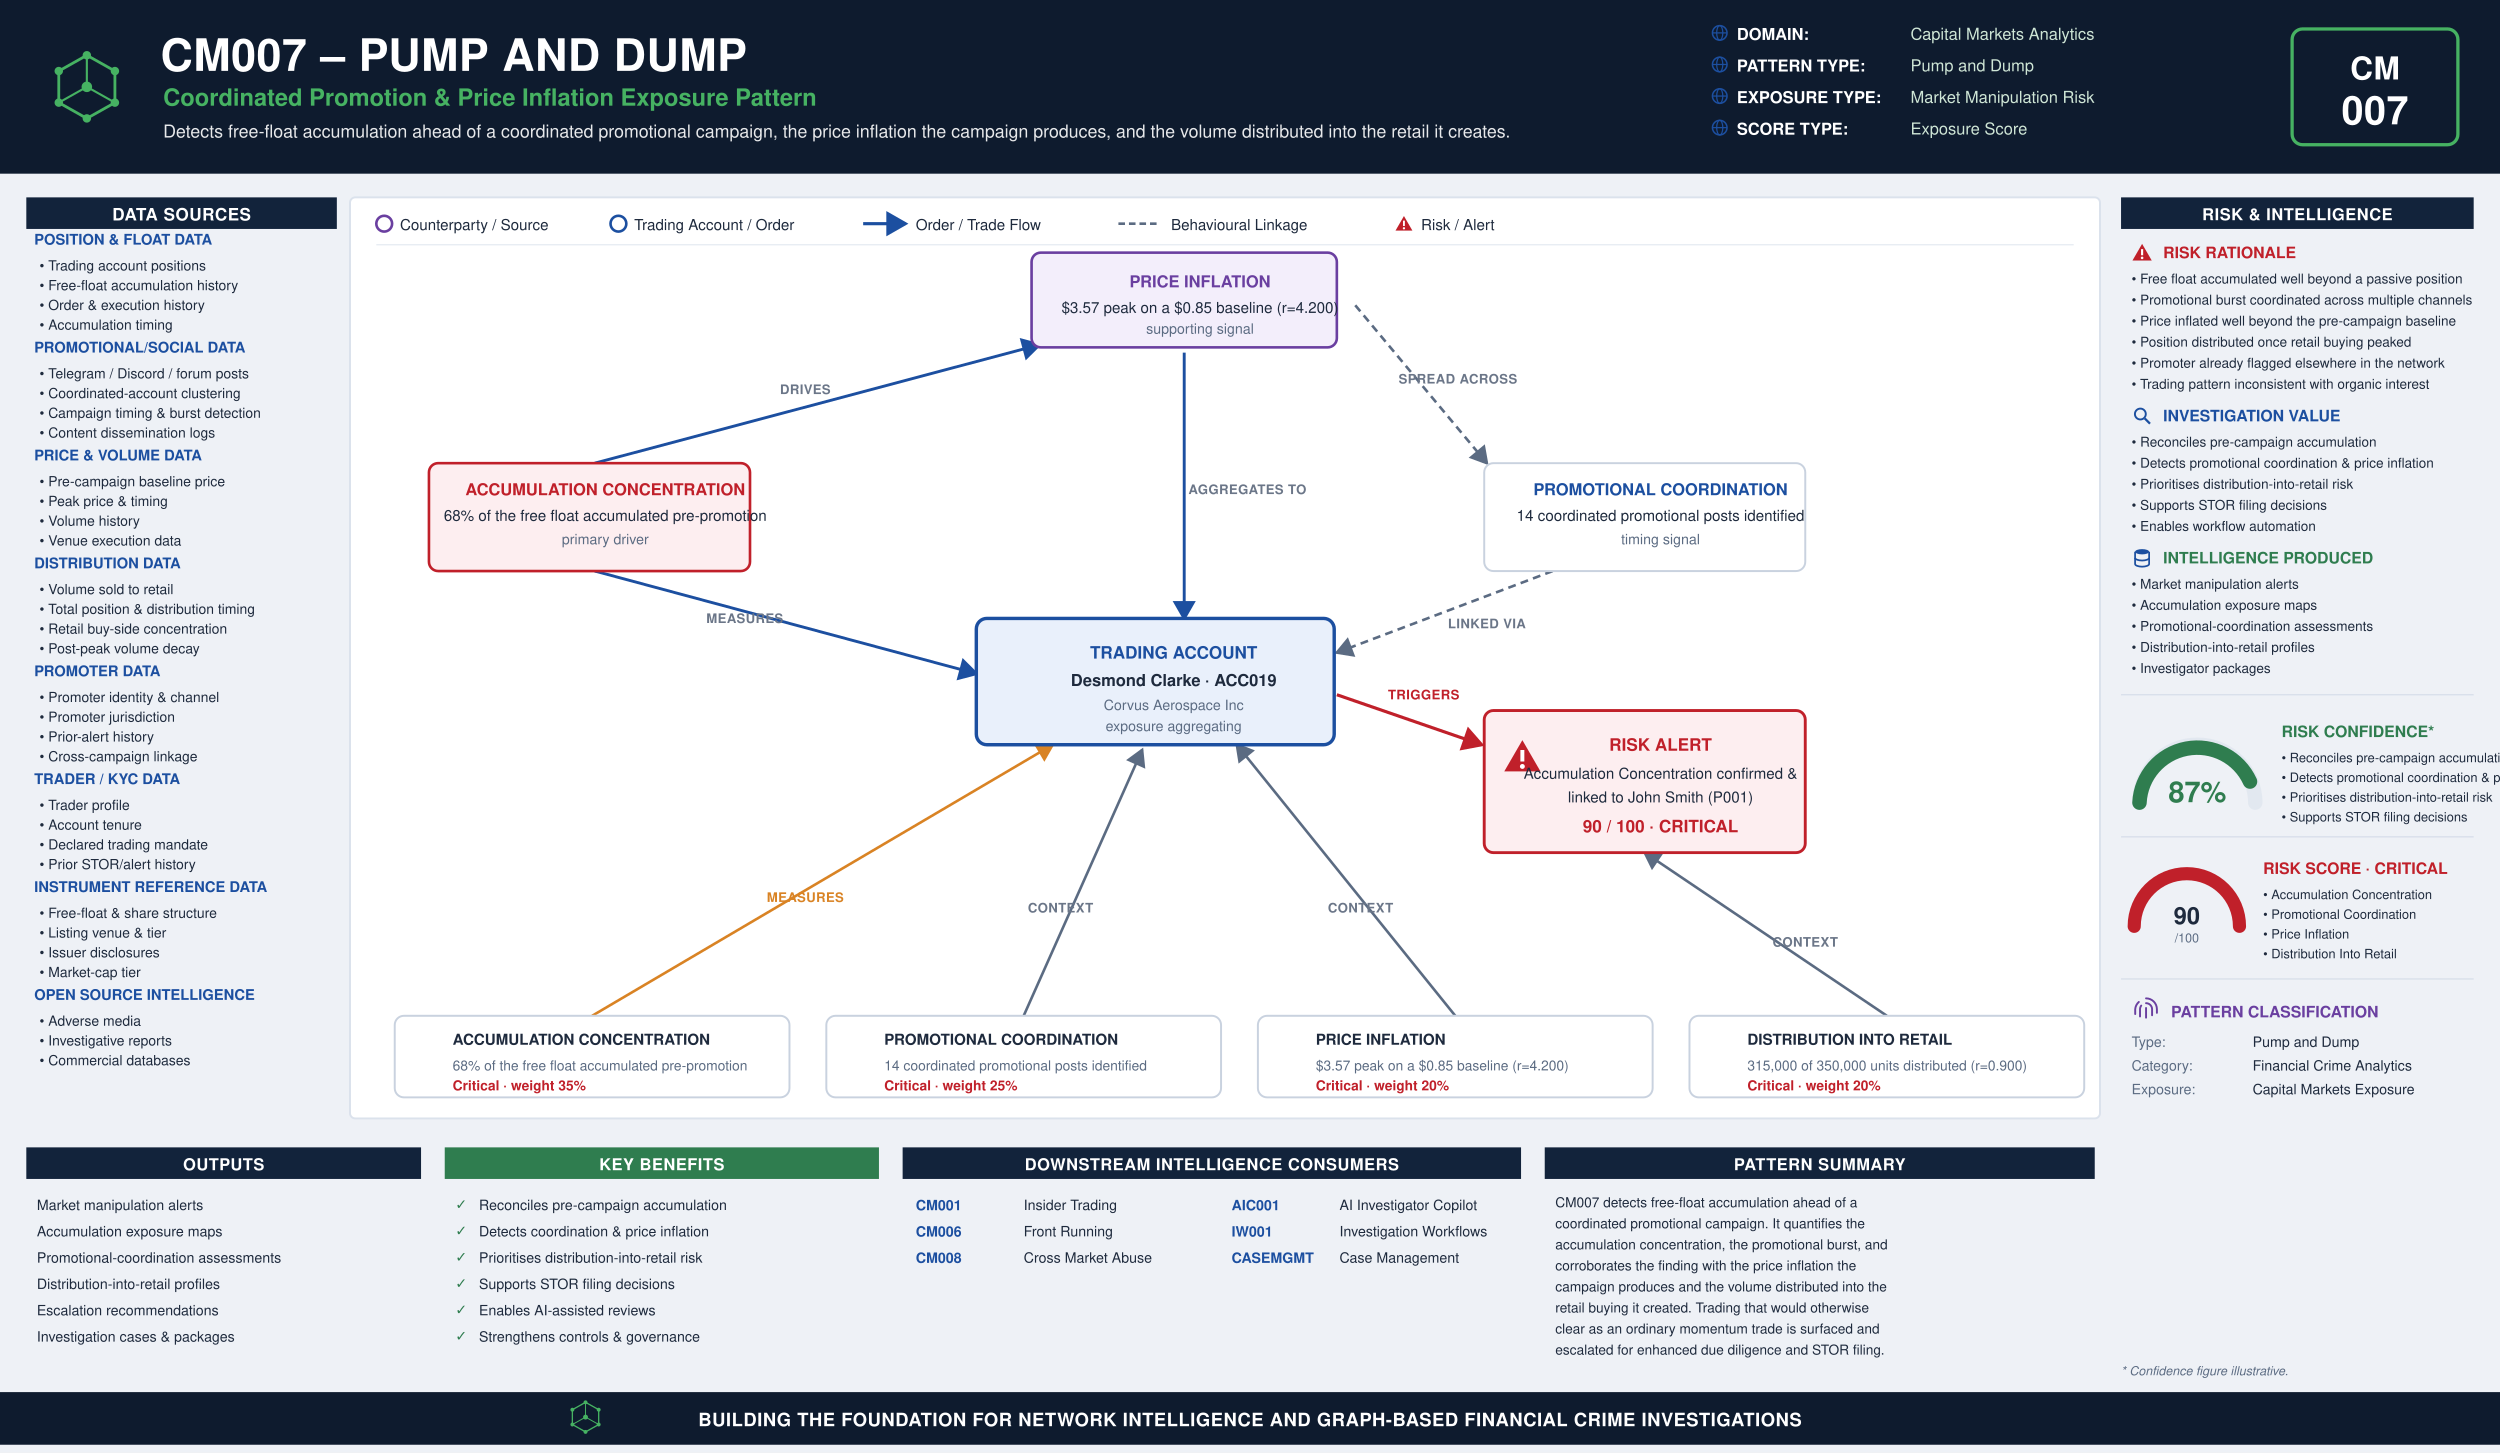
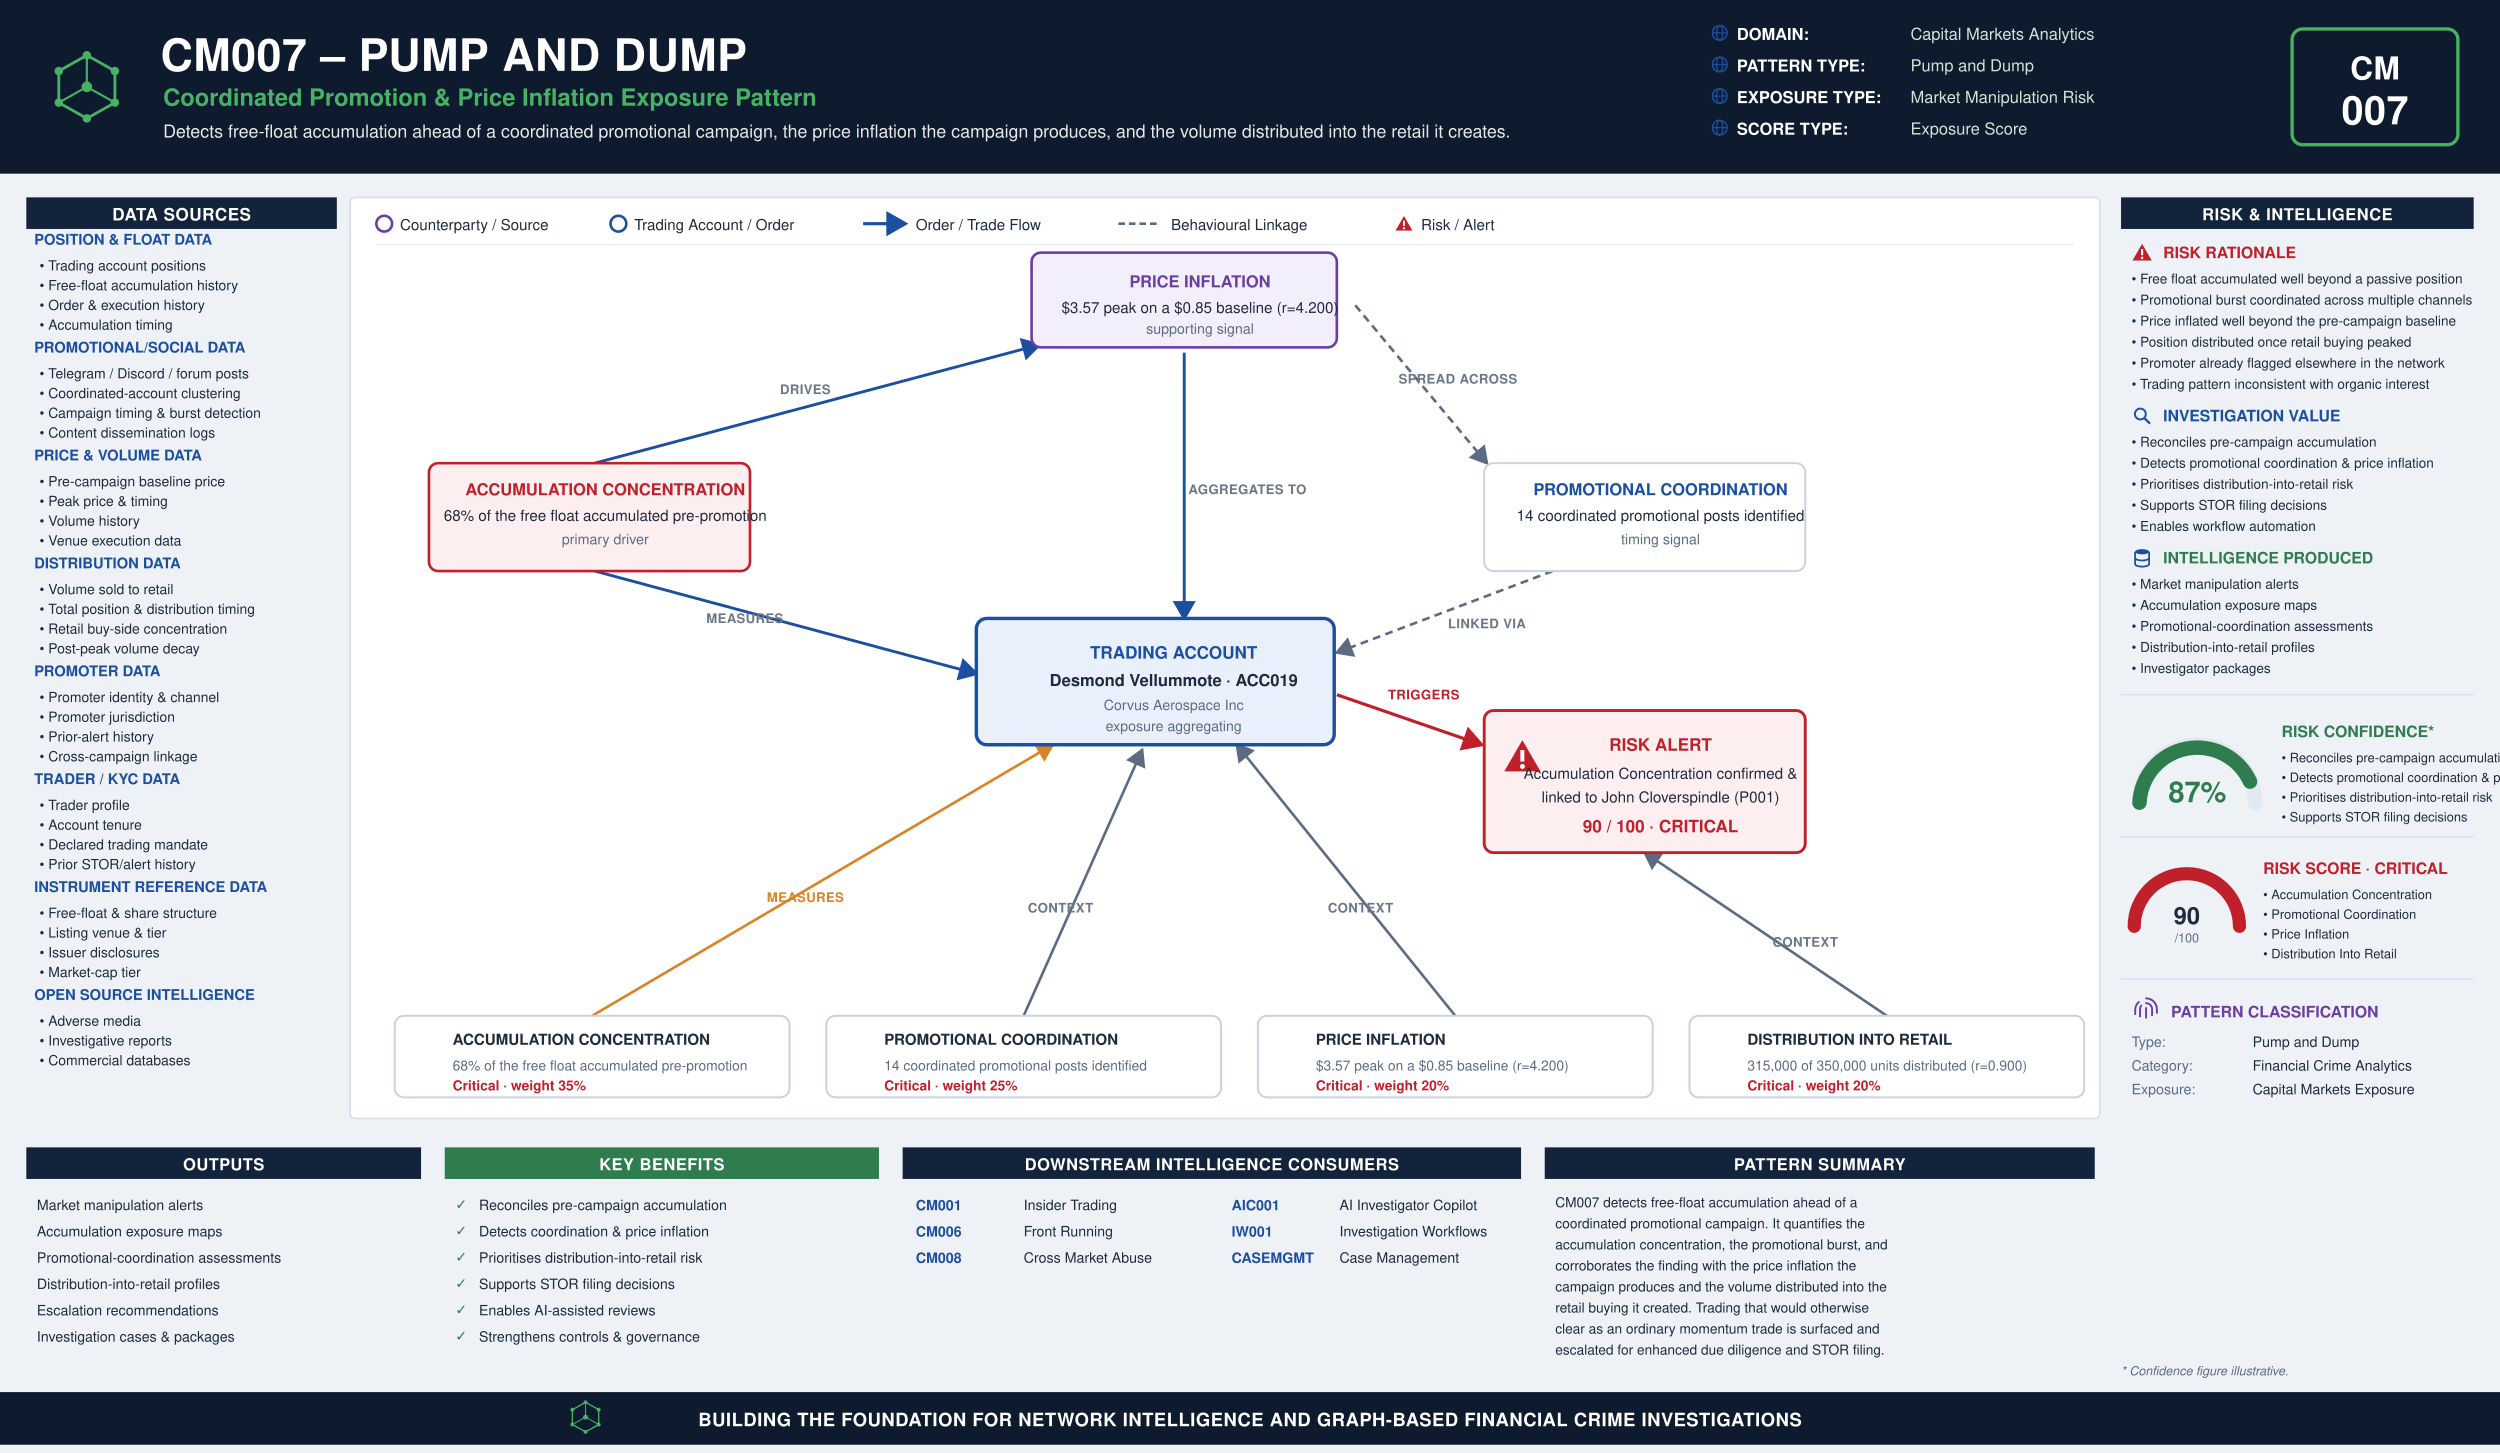
<svg xmlns="http://www.w3.org/2000/svg" viewBox="0 0 1900 1104" font-family="Helvetica, Arial, sans-serif" text-rendering="geometricPrecision">
  <defs>
    <style>
      .nvy{fill:#12233b}.grn{fill:#2f7d4f}.red{fill:#c0202a}.gold{fill:#f4a920}.pur{fill:#6a3fa0}
      .wht{fill:#ffffff}.ink{fill:#1e2a3d}.blu{fill:#1c4fa0}.sub{fill:#5b6b82}
      .hd{fill:#ffffff;font-weight:bold;letter-spacing:.4px}
      .sh{font-weight:bold;fill:#1c4fa0}.b{font-weight:bold}
      .card{fill:#ffffff;stroke:#c9d2df;stroke-width:1.5}
      .elab{fill:#6b7688;font-weight:bold;letter-spacing:.3px}
      text{dominant-baseline:middle}
    </style>
    <marker id="ar" markerWidth="9" markerHeight="9" refX="6" refY="4" orient="auto">
      <path d="M0 0l7 4L0 8z" fill="#1c4fa0" />
    </marker>
    <marker id="arR" markerWidth="9" markerHeight="9" refX="6" refY="4" orient="auto">
      <path d="M0 0l7 4L0 8z" fill="#c0202a" />
    </marker>
    <marker id="arO" markerWidth="9" markerHeight="9" refX="6" refY="4" orient="auto">
      <path d="M0 0l7 4L0 8z" fill="#d98324" />
    </marker>
    <marker id="arG" markerWidth="9" markerHeight="9" refX="6" refY="4" orient="auto">
      <path d="M0 0l7 4L0 8z" fill="#5b6b82" />
    </marker>
    <symbol id="i-globe" viewBox="0 0 24 24">
      <circle cx="12" cy="12" r="9.5" fill="none" stroke="#1c4fa0" stroke-width="2" />
      <ellipse cx="12" cy="12" rx="4" ry="9.5" fill="none" stroke="#1c4fa0" stroke-width="1.6" />
      <line x1="2.5" y1="12" x2="21.5" y2="12" stroke="#1c4fa0" stroke-width="1.6" />
    </symbol>
    <symbol id="i-doc" viewBox="0 0 24 24">
      <rect x="5" y="3" width="14" height="18" rx="1.5" fill="#1c4fa0" />
      <rect x="8" y="7" width="8" height="1.6" fill="#fff" />
      <rect x="8" y="11" width="8" height="1.6" fill="#fff" />
      <rect x="8" y="15" width="5" height="1.6" fill="#fff" />
    </symbol>
    <symbol id="i-link" viewBox="0 0 24 24">
      <circle cx="5" cy="12" r="2.6" fill="#1c4fa0" />
      <circle cx="19" cy="6" r="2.6" fill="#1c4fa0" />
      <circle cx="19" cy="18" r="2.6" fill="#1c4fa0" />
      <line x1="7" y1="11" x2="17" y2="7" stroke="#1c4fa0" stroke-width="1.8" />
      <line x1="7" y1="13" x2="17" y2="17" stroke="#1c4fa0" stroke-width="1.8" />
    </symbol>
    <symbol id="i-search" viewBox="0 0 24 24">
      <circle cx="10" cy="10" r="6.2" fill="none" stroke="#1c4fa0" stroke-width="2.2" />
      <line x1="15" y1="15" x2="21" y2="21" stroke="#1c4fa0" stroke-width="2.6" />
    </symbol>
    <symbol id="i-shield" viewBox="0 0 24 24">
      <path d="M12 2 21 5v7c0 5.5-3.8 9-9 10-5.2-1-9-4.5-9-10V5z" fill="#1c4fa0" />
      <path d="M8 12l3 3 5-6" fill="none" stroke="#fff" stroke-width="2.2" stroke-linecap="round" stroke-linejoin="round" />
    </symbol>
    <symbol id="i-alert" viewBox="0 0 24 24">
      <path d="M12 2 23 21H1z" fill="#c0202a" />
      <rect x="10.8" y="8" width="2.4" height="7" fill="#fff" />
      <circle cx="12" cy="18" r="1.5" fill="#fff" />
    </symbol>
    <symbol id="i-db" viewBox="0 0 24 24">
      <ellipse cx="12" cy="5" rx="8" ry="3" fill="#1c4fa0" />
      <path d="M4 5v14c0 1.6 3.6 3 8 3s8-1.4 8-3V5" fill="none" stroke="#1c4fa0" stroke-width="2" />
      <path d="M4 12c0 1.6 3.6 3 8 3s8-1.4 8-3" fill="none" stroke="#1c4fa0" stroke-width="2" />
    </symbol>
    <symbol id="i-fp" viewBox="0 0 24 24">
      <g fill="none" stroke="#6a3fa0" stroke-width="1.6" stroke-linecap="round">
        <path d="M12 3a9 9 0 0 1 9 9v3" />
        <path d="M6 6a9 9 0 0 0-3 6v4" />
        <path d="M12 7a5 5 0 0 1 5 5v5" />
        <path d="M8 9a5 5 0 0 0-1 3v6" />
        <path d="M12 11v8" />
      </g>
    </symbol>
    <symbol id="i-chart" viewBox="0 0 24 24">
      <g fill="currentColor">
        <rect x="3" y="12" width="4" height="9" />
        <rect x="10" y="6" width="4" height="15" />
        <rect x="17" y="2" width="4" height="19" />
      </g>
    </symbol>
    <symbol id="i-bank" viewBox="0 0 24 24">
      <path d="M12 2 22 8H2z" fill="currentColor" />
      <rect x="4" y="9" width="2.4" height="10" fill="currentColor" />
      <rect x="10.8" y="9" width="2.4" height="10" fill="currentColor" />
      <rect x="17.6" y="9" width="2.4" height="10" fill="currentColor" />
      <rect x="2" y="20" width="20" height="2" fill="currentColor" />
    </symbol>
    <symbol id="i-clock" viewBox="0 0 24 24">
      <circle cx="12" cy="12" r="9.5" fill="none" stroke="currentColor" stroke-width="2" />
      <path d="M12 6v6l4 3" fill="none" stroke="currentColor" stroke-width="2" stroke-linecap="round" />
    </symbol>
    <symbol id="i-hex" viewBox="0 0 48 48">
      <g fill="none" stroke="#46b262" stroke-width="1.6">
        <path d="M24 6 40 15v18L24 42 8 33V15z" />
      </g>
      <g fill="#46b262">
        <circle cx="24" cy="6" r="2.4" />
        <circle cx="40" cy="15" r="2.4" />
        <circle cx="40" cy="33" r="2.4" />
        <circle cx="24" cy="42" r="2.4" />
        <circle cx="8" cy="33" r="2.4" />
        <circle cx="8" cy="15" r="2.4" />
        <circle cx="24" cy="24" r="3" />
      </g>
      <g stroke="#46b262" stroke-width="1.2">
        <line x1="24" y1="24" x2="24" y2="6" />
        <line x1="24" y1="24" x2="40" y2="33" />
        <line x1="24" y1="24" x2="8" y2="33" />
      </g>
    </symbol>
  </defs>
  <rect width="1900" height="1104" fill="#eef1f6" />
  <rect x="0" y="0" width="1900" height="132" fill="#0e1b2e" />
  <use href="#i-hex" x="34" y="34" width="64" height="64" />
  <text x="122" y="42" class="hd" font-size="34">CM007 – PUMP AND DUMP</text>
  <text x="124" y="74" font-size="18" font-weight="bold" fill="#46b262">Coordinated Promotion &amp; Price Inflation Exposure Pattern</text>
  <text x="124" y="100" class="wht" font-size="13.5" opacity=".9">Detects free-float accumulation ahead of a coordinated promotional campaign, the price inflation the campaign produces, and the volume distributed into the retail it creates.</text>
  <g font-size="12.5">
    <use href="#i-globe" x="1300" y="18" width="14" height="14" />
    <text x="1320" y="26" class="wht b">DOMAIN:</text>
    <text x="1452" y="26" fill="#cfe6d6">Capital Markets Analytics</text>
    <use href="#i-globe" x="1300" y="42" width="14" height="14" />
    <text x="1320" y="50" class="wht b">PATTERN TYPE:</text>
    <text x="1452" y="50" fill="#cfe6d6">Pump and Dump</text>
    <use href="#i-globe" x="1300" y="66" width="14" height="14" />
    <text x="1320" y="74" class="wht b">EXPOSURE TYPE:</text>
    <text x="1452" y="74" fill="#cfe6d6">Market Manipulation Risk</text>
    <use href="#i-globe" x="1300" y="90" width="14" height="14" />
    <text x="1320" y="98" class="wht b">SCORE TYPE:</text>
    <text x="1452" y="98" fill="#cfe6d6">Exposure Score</text>
  </g>
  <rect x="1742" y="22" width="126" height="88" rx="8" fill="#0e1b2e" stroke="#46b262" stroke-width="2.5" />
  <text x="1805" y="52" class="hd" font-size="24" text-anchor="middle" fill="#46b262">CM</text>
  <text x="1805" y="84" class="hd" font-size="30" text-anchor="middle" fill="#46b262">007</text>
  <rect x="20" y="150" width="236" height="24" class="nvy" />
  <text x="138" y="163" class="hd" font-size="13" text-anchor="middle">DATA SOURCES</text>
  <g font-size="10.6">
    <g transform="translate(0,182)">
      <text x="26" y="0" class="sh" font-size="11.2">POSITION &amp; FLOAT DATA</text>
      <text x="30" y="20" class="ink">• Trading account positions</text>
      <text x="30" y="35" class="ink">• Free-float accumulation history</text>
      <text x="30" y="50" class="ink">• Order &amp; execution history</text>
      <text x="30" y="65" class="ink">• Accumulation timing</text>
    </g>
    <g transform="translate(0,264)">
      <text x="26" y="0" class="sh" font-size="11.2">PROMOTIONAL/SOCIAL DATA</text>
      <text x="30" y="20" class="ink">• Telegram / Discord / forum posts</text>
      <text x="30" y="35" class="ink">• Coordinated-account clustering</text>
      <text x="30" y="50" class="ink">• Campaign timing &amp; burst detection</text>
      <text x="30" y="65" class="ink">• Content dissemination logs</text>
    </g>
    <g transform="translate(0,346)">
      <text x="26" y="0" class="sh" font-size="11.2">PRICE &amp; VOLUME DATA</text>
      <text x="30" y="20" class="ink">• Pre-campaign baseline price</text>
      <text x="30" y="35" class="ink">• Peak price &amp; timing</text>
      <text x="30" y="50" class="ink">• Volume history</text>
      <text x="30" y="65" class="ink">• Venue execution data</text>
    </g>
    <g transform="translate(0,428)">
      <text x="26" y="0" class="sh" font-size="11.2">DISTRIBUTION DATA</text>
      <text x="30" y="20" class="ink">• Volume sold to retail</text>
      <text x="30" y="35" class="ink">• Total position &amp; distribution timing</text>
      <text x="30" y="50" class="ink">• Retail buy-side concentration</text>
      <text x="30" y="65" class="ink">• Post-peak volume decay</text>
    </g>
    <g transform="translate(0,510)">
      <text x="26" y="0" class="sh" font-size="11.2">PROMOTER DATA</text>
      <text x="30" y="20" class="ink">• Promoter identity &amp; channel</text>
      <text x="30" y="35" class="ink">• Promoter jurisdiction</text>
      <text x="30" y="50" class="ink">• Prior-alert history</text>
      <text x="30" y="65" class="ink">• Cross-campaign linkage</text>
    </g>
    <g transform="translate(0,592)">
      <text x="26" y="0" class="sh" font-size="11.2">TRADER / KYC DATA</text>
      <text x="30" y="20" class="ink">• Trader profile</text>
      <text x="30" y="35" class="ink">• Account tenure</text>
      <text x="30" y="50" class="ink">• Declared trading mandate</text>
      <text x="30" y="65" class="ink">• Prior STOR/alert history</text>
    </g>
    <g transform="translate(0,674)">
      <text x="26" y="0" class="sh" font-size="11.2">INSTRUMENT REFERENCE DATA</text>
      <text x="30" y="20" class="ink">• Free-float &amp; share structure</text>
      <text x="30" y="35" class="ink">• Listing venue &amp; tier</text>
      <text x="30" y="50" class="ink">• Issuer disclosures</text>
      <text x="30" y="65" class="ink">• Market-cap tier</text>
    </g>
    <g transform="translate(0,756)">
      <text x="26" y="0" class="sh" font-size="11.2">OPEN SOURCE INTELLIGENCE</text>
      <text x="30" y="20" class="ink">• Adverse media</text>
      <text x="30" y="35" class="ink">• Investigative reports</text>
      <text x="30" y="50" class="ink">• Commercial databases</text>
    </g>
  </g>
  <rect x="266" y="150" width="1330" height="700" rx="4" fill="#ffffff" stroke="#dbe2ec" stroke-width="1.5" />
  <g font-size="11.5" class="ink">
    <circle cx="292" cy="170" r="6" fill="none" stroke="#6a3fa0" stroke-width="2" />
    <text x="304" y="171">Counterparty / Source</text>
    <circle cx="470" cy="170" r="6" fill="none" stroke="#1c4fa0" stroke-width="2" />
    <text x="482" y="171">Trading Account / Order</text>
    <line x1="656" y1="170" x2="688" y2="170" stroke="#1c4fa0" stroke-width="2.4" marker-end="url(#ar)" />
    <text x="696" y="171">Order / Trade Flow</text>
    <line x1="850" y1="170" x2="882" y2="170" stroke="#5b6b82" stroke-width="2" stroke-dasharray="5 3" />
    <text x="890" y="171">Behavioural Linkage</text>
    <use href="#i-alert" x="1060" y="163" width="14" height="14" />
    <text x="1080" y="171">Risk / Alert</text>
  </g>
  <line x1="286" y1="186" x2="1576" y2="186" stroke="#e6ebf2" />
  <g fill="none">
    <path d="M452 352 L790 262" stroke="#1c4fa0" stroke-width="2.2" marker-end="url(#ar)" />
    <path d="M1030 232 L1130 352" stroke="#5b6b82" stroke-width="2" stroke-dasharray="6 4" marker-end="url(#arG)" />
    <path d="M900 268 L900 470" stroke="#1c4fa0" stroke-width="2.2" marker-end="url(#ar)" />
    <path d="M1180 434 L1016 496" stroke="#5b6b82" stroke-width="2" stroke-dasharray="6 4" marker-end="url(#arG)" />
    <path d="M452 434 L742 512" stroke="#1c4fa0" stroke-width="2.2" marker-end="url(#ar)" />
    <path d="M1016 528 L1126 566" stroke="#c0202a" stroke-width="2.4" marker-end="url(#arR)" />
    <path d="M450 772 L800 566" stroke="#d98324" stroke-width="2" marker-end="url(#arO)" />
    <path d="M778 772 L868 570" stroke="#5b6b82" stroke-width="2" marker-end="url(#arG)" />
    <path d="M1106 772 L940 566" stroke="#5b6b82" stroke-width="2" marker-end="url(#arG)" />
    <path d="M1434 772 L1250 648" stroke="#5b6b82" stroke-width="2" marker-end="url(#arG)" />
  </g>
  <g font-size="10" class="elab" text-anchor="middle">
    <text x="612" y="296">DRIVES</text>
    <text x="1108" y="288" fill="#6b7688">SPREAD ACROSS</text>
    <text x="948" y="372">AGGREGATES TO</text>
    <text x="1130" y="474" fill="#6b7688">LINKED VIA</text>
    <text x="566" y="470">MEASURES</text>
    <text x="1082" y="528" fill="#c0202a">TRIGGERS</text>
    <text x="612" y="682" fill="#d98324">MEASURES</text>
    <text x="806" y="690">CONTEXT</text>
    <text x="1034" y="690">CONTEXT</text>
    <text x="1372" y="716">CONTEXT</text>
  </g>
  <g>
    <rect x="326" y="352" width="244" height="82" rx="7" fill="#fdeef0" stroke="#c0202a" stroke-width="2" />
    <text x="460" y="372" class="red b" font-size="12.5" text-anchor="middle">ACCUMULATION CONCENTRATION</text>
    <text x="460" y="392" class="ink" font-size="11.5" text-anchor="middle">68% of the free float accumulated pre-promotion</text>
    <text x="460" y="410" class="sub" font-size="10.8" text-anchor="middle">primary driver</text>
  </g>
  <g>
    <rect x="784" y="192" width="232" height="72" rx="7" fill="#f3eefb" stroke="#6a3fa0" stroke-width="2" />
    <text x="912" y="214" class="pur b" font-size="12.5" text-anchor="middle">PRICE INFLATION</text>
    <text x="912" y="234" class="ink" font-size="11.5" text-anchor="middle">$3.57 peak on a $0.85 baseline (r=4.200)</text>
    <text x="912" y="250" class="sub" font-size="10.8" text-anchor="middle">supporting signal</text>
  </g>
  <g>
    <rect x="1128" y="352" width="244" height="82" rx="7" class="card" />
    <text x="1262" y="372" class="blu b" font-size="12.5" text-anchor="middle">PROMOTIONAL COORDINATION</text>
    <text x="1262" y="392" class="ink" font-size="11.5" text-anchor="middle">14 coordinated promotional posts identified</text>
    <text x="1262" y="410" class="sub" font-size="10.8" text-anchor="middle">timing signal</text>
  </g>
  <g>
    <rect x="742" y="470" width="272" height="96" rx="8" fill="#e9f0fb" stroke="#1c4fa0" stroke-width="2.6" />
    <text x="892" y="496" class="blu b" font-size="13" text-anchor="middle">TRADING ACCOUNT</text>
-     <text x="892" y="517" class="ink b" font-size="12.5" text-anchor="middle">Desmond Clarke · ACC019</text>
+     <text x="892" y="517" class="ink b" font-size="12.5" text-anchor="middle">Desmond Vellummote · ACC019</text>
    <text x="892" y="536" class="sub" font-size="10.8" text-anchor="middle">Corvus Aerospace Inc</text>
    <text x="892" y="552" class="sub" font-size="10.8" text-anchor="middle">exposure aggregating</text>
  </g>
  <g>
    <rect x="1128" y="540" width="244" height="108" rx="7" fill="#fdeef0" stroke="#c0202a" stroke-width="2.2" />
    <use href="#i-alert" x="1142" y="560" width="30" height="30" />
    <text x="1262" y="566" class="red b" font-size="13" text-anchor="middle">RISK ALERT</text>
    <text x="1262" y="588" class="ink" font-size="11.5" text-anchor="middle">Accumulation Concentration confirmed &amp;</text>
-     <text x="1262" y="606" class="ink" font-size="11.5" text-anchor="middle">linked to John Smith (P001)</text>
+     <text x="1262" y="606" class="ink" font-size="11.5" text-anchor="middle">linked to John Cloverspindle (P001)</text>
    <text x="1262" y="628" class="red b" font-size="13" text-anchor="middle">90 / 100 · CRITICAL</text>
  </g>
  <g>
    <rect x="300" y="772" width="300" height="62" rx="7" class="card" />
    <text x="344" y="790" class="ink b" font-size="11.5">ACCUMULATION CONCENTRATION</text>
    <text x="344" y="810" class="sub" font-size="10.5">68% of the free float accumulated pre-promotion</text>
    <text x="344" y="825" class="red b" font-size="10.5">Critical · weight 35%</text>
    <rect x="628" y="772" width="300" height="62" rx="7" class="card" />
    <text x="672" y="790" class="ink b" font-size="11.5">PROMOTIONAL COORDINATION</text>
    <text x="672" y="810" class="sub" font-size="10.5">14 coordinated promotional posts identified</text>
    <text x="672" y="825" class="red b" font-size="10.5">Critical · weight 25%</text>
    <rect x="956" y="772" width="300" height="62" rx="7" class="card" />
    <text x="1000" y="790" class="ink b" font-size="11.5">PRICE INFLATION</text>
    <text x="1000" y="810" class="sub" font-size="10.5">$3.57 peak on a $0.85 baseline (r=4.200)</text>
    <text x="1000" y="825" class="red b" font-size="10.5">Critical · weight 20%</text>
    <rect x="1284" y="772" width="300" height="62" rx="7" class="card" />
    <text x="1328" y="790" class="ink b" font-size="11.5">DISTRIBUTION INTO RETAIL</text>
    <text x="1328" y="810" class="sub" font-size="10.5">315,000 of 350,000 units distributed (r=0.900)</text>
    <text x="1328" y="825" class="red b" font-size="10.5">Critical · weight 20%</text>
  </g>
  <rect x="1612" y="150" width="268" height="24" class="nvy" />
  <text x="1746" y="163" class="hd" font-size="12.5" text-anchor="middle">RISK &amp; INTELLIGENCE</text>
  <g font-size="10.3">
    <use href="#i-alert" x="1620" y="184" width="16" height="16" />
    <text x="1644" y="192" class="red b" font-size="12">RISK RATIONALE</text>
    <g class="ink">
      <text x="1620" y="212">• Free float accumulated well beyond a passive position</text>
      <text x="1620" y="228">• Promotional burst coordinated across multiple channels</text>
      <text x="1620" y="244">• Price inflated well beyond the pre-campaign baseline</text>
      <text x="1620" y="260">• Position distributed once retail buying peaked</text>
      <text x="1620" y="276">• Promoter already flagged elsewhere in the network</text>
      <text x="1620" y="292">• Trading pattern inconsistent with organic interest</text>
    </g>
    <use href="#i-search" x="1620" y="308" width="16" height="16" />
    <text x="1644" y="316" class="blu b" font-size="12">INVESTIGATION VALUE</text>
    <g class="ink">
      <text x="1620" y="336">• Reconciles pre-campaign accumulation</text>
      <text x="1620" y="352">• Detects promotional coordination &amp; price inflation</text>
      <text x="1620" y="368">• Prioritises distribution-into-retail risk</text>
      <text x="1620" y="384">• Supports STOR filing decisions</text>
      <text x="1620" y="400">• Enables workflow automation</text>
    </g>
    <use href="#i-db" x="1620" y="416" width="16" height="16" />
    <text x="1644" y="424" class="grn b" font-size="12">INTELLIGENCE PRODUCED</text>
    <g class="ink">
      <text x="1620" y="444">• Market manipulation alerts</text>
      <text x="1620" y="460">• Accumulation exposure maps</text>
      <text x="1620" y="476">• Promotional-coordination assessments</text>
      <text x="1620" y="492">• Distribution-into-retail profiles</text>
      <text x="1620" y="508">• Investigator packages</text>
    </g>
  </g>
  <line x1="1612" y1="528" x2="1880" y2="528" stroke="#d7deea" />
  <path d="M1626 610 A44 44 0 0 1 1714 610" fill="none" stroke="#e2e8f0" stroke-width="11" stroke-linecap="round" />
  <path d="M1626 610 A44 44 0 0 1 1710 594" fill="none" stroke="#2f7d4f" stroke-width="11" stroke-linecap="round" />
  <text x="1670" y="602" class="grn b" font-size="22" text-anchor="middle">87%</text>
  <text x="1734" y="556" class="grn b" font-size="12">RISK CONFIDENCE*</text>
  <g font-size="9.8" class="ink">
    <text x="1734" y="576">• Reconciles pre-campaign accumulation</text>
    <text x="1734" y="591">• Detects promotional coordination &amp; price inflation</text>
    <text x="1734" y="606">• Prioritises distribution-into-retail risk</text>
    <text x="1734" y="621">• Supports STOR filing decisions</text>
  </g>
  <line x1="1612" y1="636" x2="1880" y2="636" stroke="#d7deea" />
  <path d="M1622 704 A40 40 0 0 1 1702 704" fill="none" stroke="#c0202a" stroke-width="10" stroke-linecap="round" />
  <text x="1662" y="696" class="ink b" font-size="18" text-anchor="middle">90</text>
  <text x="1662" y="713" class="sub" font-size="9.5" text-anchor="middle">/100</text>
  <text x="1720" y="660" class="red b" font-size="12">RISK SCORE · CRITICAL</text>
  <g font-size="9.8" class="ink">
    <text x="1720" y="680">• Accumulation Concentration</text>
    <text x="1720" y="695">• Promotional Coordination</text>
    <text x="1720" y="710">• Price Inflation</text>
    <text x="1720" y="725">• Distribution Into Retail</text>
  </g>
  <line x1="1612" y1="744" x2="1880" y2="744" stroke="#d7deea" />
  <use href="#i-fp" x="1620" y="756" width="22" height="22" />
  <text x="1650" y="769" class="pur b" font-size="12">PATTERN CLASSIFICATION</text>
  <g font-size="10.8">
    <text x="1620" y="792" class="sub">Type:</text>
    <text x="1712" y="792" class="ink">Pump and Dump</text>
    <text x="1620" y="810" class="sub">Category:</text>
    <text x="1712" y="810" class="ink">Financial Crime Analytics</text>
    <text x="1620" y="828" class="sub">Exposure:</text>
    <text x="1712" y="828" class="ink">Capital Markets Exposure</text>
  </g>
  <g transform="translate(20,872)">
    <rect x="0" y="0" width="300" height="24" class="nvy" />
    <text x="150" y="13" class="hd" font-size="12.5" text-anchor="middle">OUTPUTS</text>
    <g font-size="10.8" class="ink">
      <text x="8" y="44">Market manipulation alerts</text>
      <text x="8" y="64">Accumulation exposure maps</text>
      <text x="8" y="84">Promotional-coordination assessments</text>
      <text x="8" y="104">Distribution-into-retail profiles</text>
      <text x="8" y="124">Escalation recommendations</text>
      <text x="8" y="144">Investigation cases &amp; packages</text>
    </g>
  </g>
  <g transform="translate(338,872)">
    <rect x="0" y="0" width="330" height="24" class="grn" />
    <text x="165" y="13" class="hd" font-size="12.5" text-anchor="middle">KEY BENEFITS</text>
    <g font-size="10.8" class="ink">
      <g fill="#2f7d4f" font-weight="bold">
        <text x="8" y="44">✓</text>
        <text x="8" y="64">✓</text>
        <text x="8" y="84">✓</text>
        <text x="8" y="104">✓</text>
        <text x="8" y="124">✓</text>
        <text x="8" y="144">✓</text>
      </g>
      <text x="26" y="44">Reconciles pre-campaign accumulation</text>
      <text x="26" y="64">Detects coordination &amp; price inflation</text>
      <text x="26" y="84">Prioritises distribution-into-retail risk</text>
      <text x="26" y="104">Supports STOR filing decisions</text>
      <text x="26" y="124">Enables AI-assisted reviews</text>
      <text x="26" y="144">Strengthens controls &amp; governance</text>
    </g>
  </g>
  <g transform="translate(686,872)">
    <rect x="0" y="0" width="470" height="24" class="nvy" />
    <text x="235" y="13" class="hd" font-size="12.5" text-anchor="middle">DOWNSTREAM INTELLIGENCE CONSUMERS</text>
    <g font-size="10.8">
      <text x="10" y="44" class="sh">CM001</text>
      <text x="92" y="44" class="ink">Insider Trading</text>
      <text x="10" y="64" class="sh">CM006</text>
      <text x="92" y="64" class="ink">Front Running</text>
      <text x="10" y="84" class="sh">CM008</text>
      <text x="92" y="84" class="ink">Cross Market Abuse</text>
      <text x="250" y="44" class="sh">AIC001</text>
      <text x="332" y="44" class="ink">AI Investigator Copilot</text>
      <text x="250" y="64" class="sh">IW001</text>
      <text x="332" y="64" class="ink">Investigation Workflows</text>
      <text x="250" y="84" class="sh">CASEMGMT</text>
      <text x="332" y="84" class="ink">Case Management</text>
    </g>
  </g>
  <g transform="translate(1174,872)">
    <rect x="0" y="0" width="418" height="24" class="nvy" />
    <text x="209" y="13" class="hd" font-size="12.5" text-anchor="middle">PATTERN SUMMARY</text>
    <g font-size="10.4" class="ink">
      <text x="8" y="42">CM007 detects free-float accumulation ahead of a</text>
      <text x="8" y="58">coordinated promotional campaign. It quantifies the</text>
      <text x="8" y="74">accumulation concentration, the promotional burst, and</text>
      <text x="8" y="90">corroborates the finding with the price inflation the</text>
      <text x="8" y="106">campaign produces and the volume distributed into the</text>
      <text x="8" y="122">retail buying it created. Trading that would otherwise</text>
      <text x="8" y="138">clear as an ordinary momentum trade is surfaced and</text>
      <text x="8" y="154">escalated for enhanced due diligence and STOR filing.</text>
    </g>
  </g>
  <text x="1612" y="1042" class="sub" font-size="9.5" font-style="italic">* Confidence figure illustrative.</text>
  <rect x="0" y="1058" width="1900" height="40" fill="#0e1b2e" />
  <use href="#i-hex" x="430" y="1062" width="30" height="30" />
  <text x="950" y="1079" class="hd" font-size="14" text-anchor="middle">BUILDING THE FOUNDATION FOR NETWORK INTELLIGENCE AND GRAPH-BASED FINANCIAL CRIME INVESTIGATIONS</text>
</svg>
